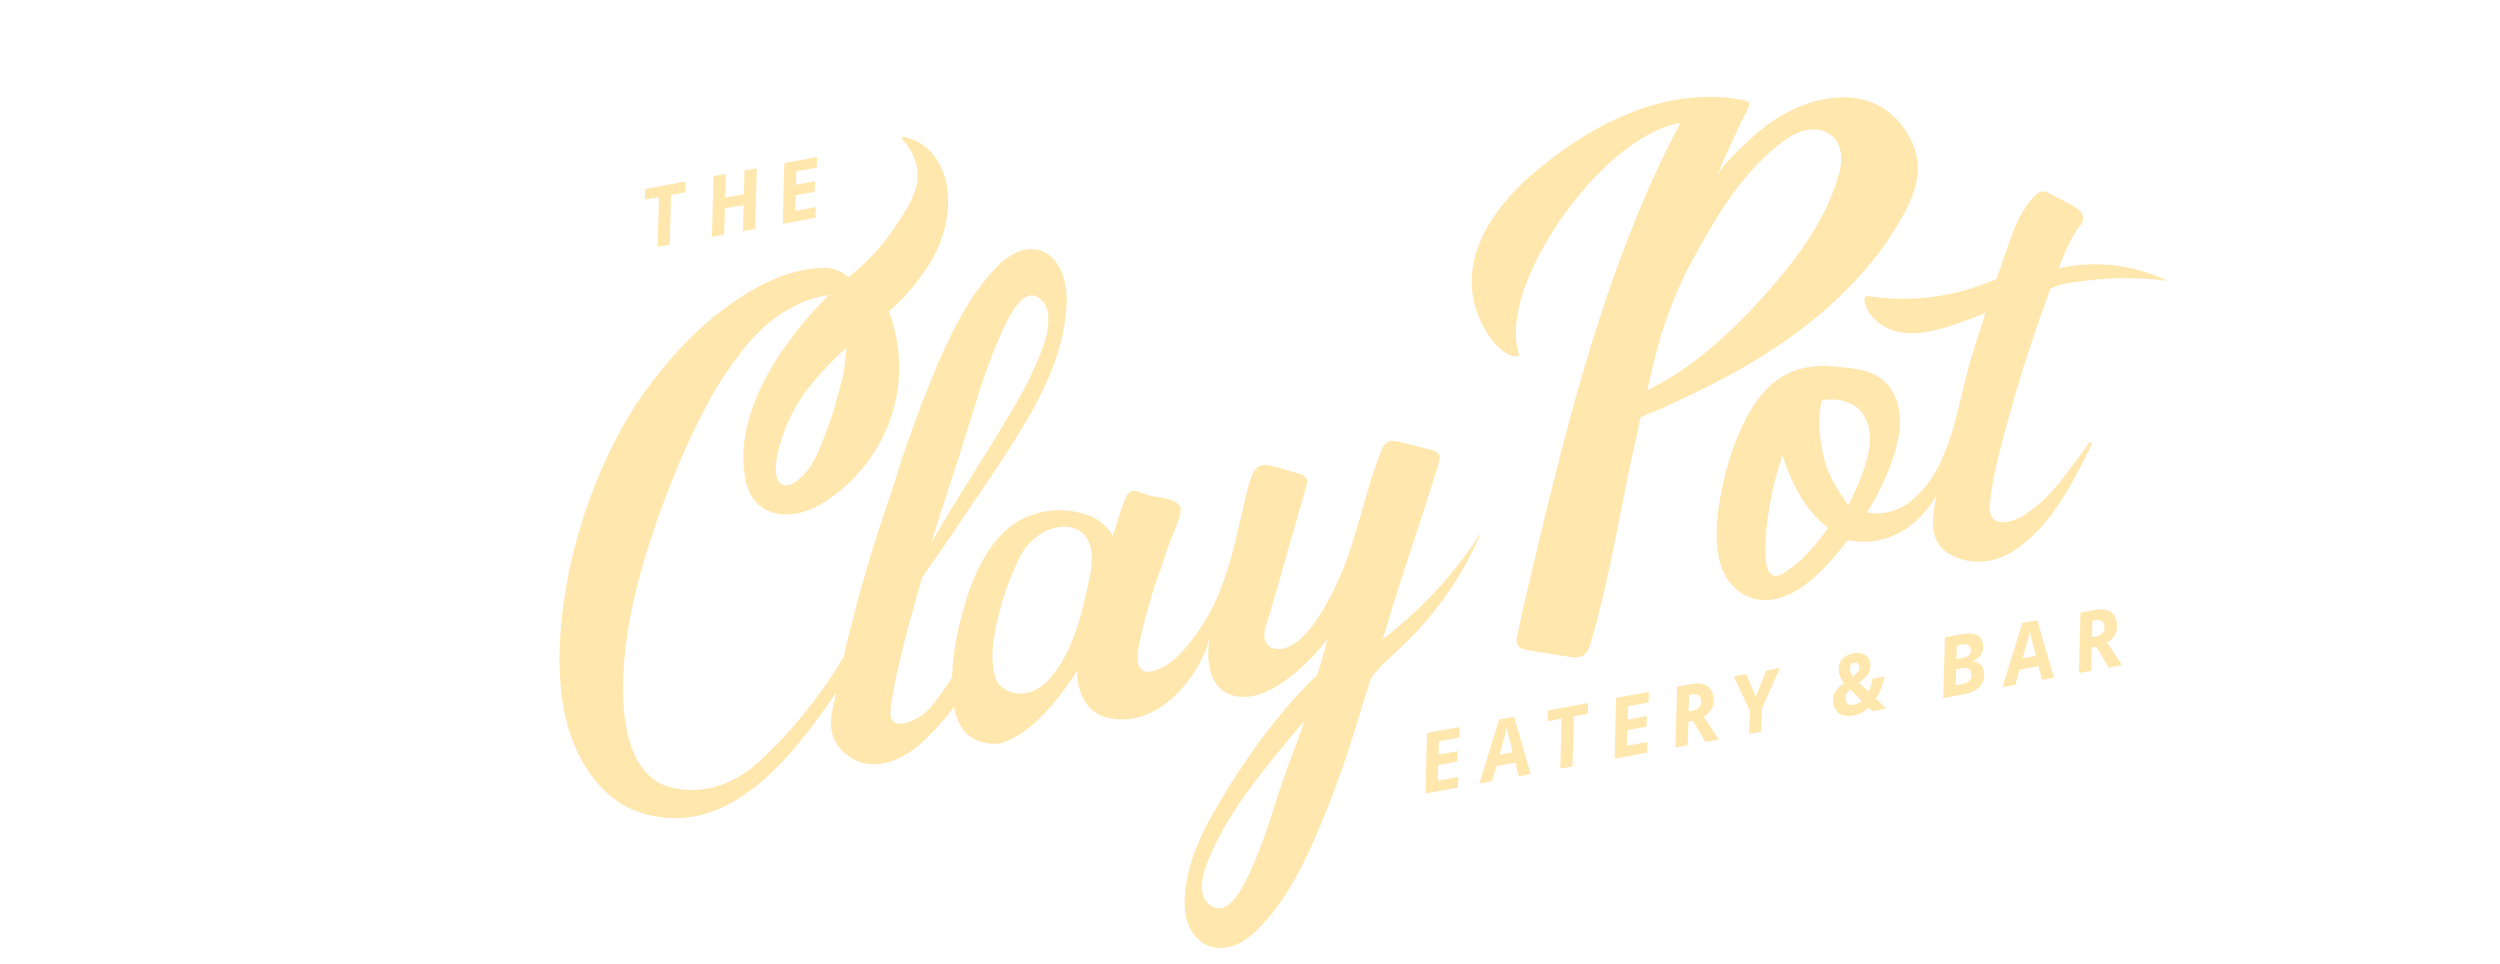
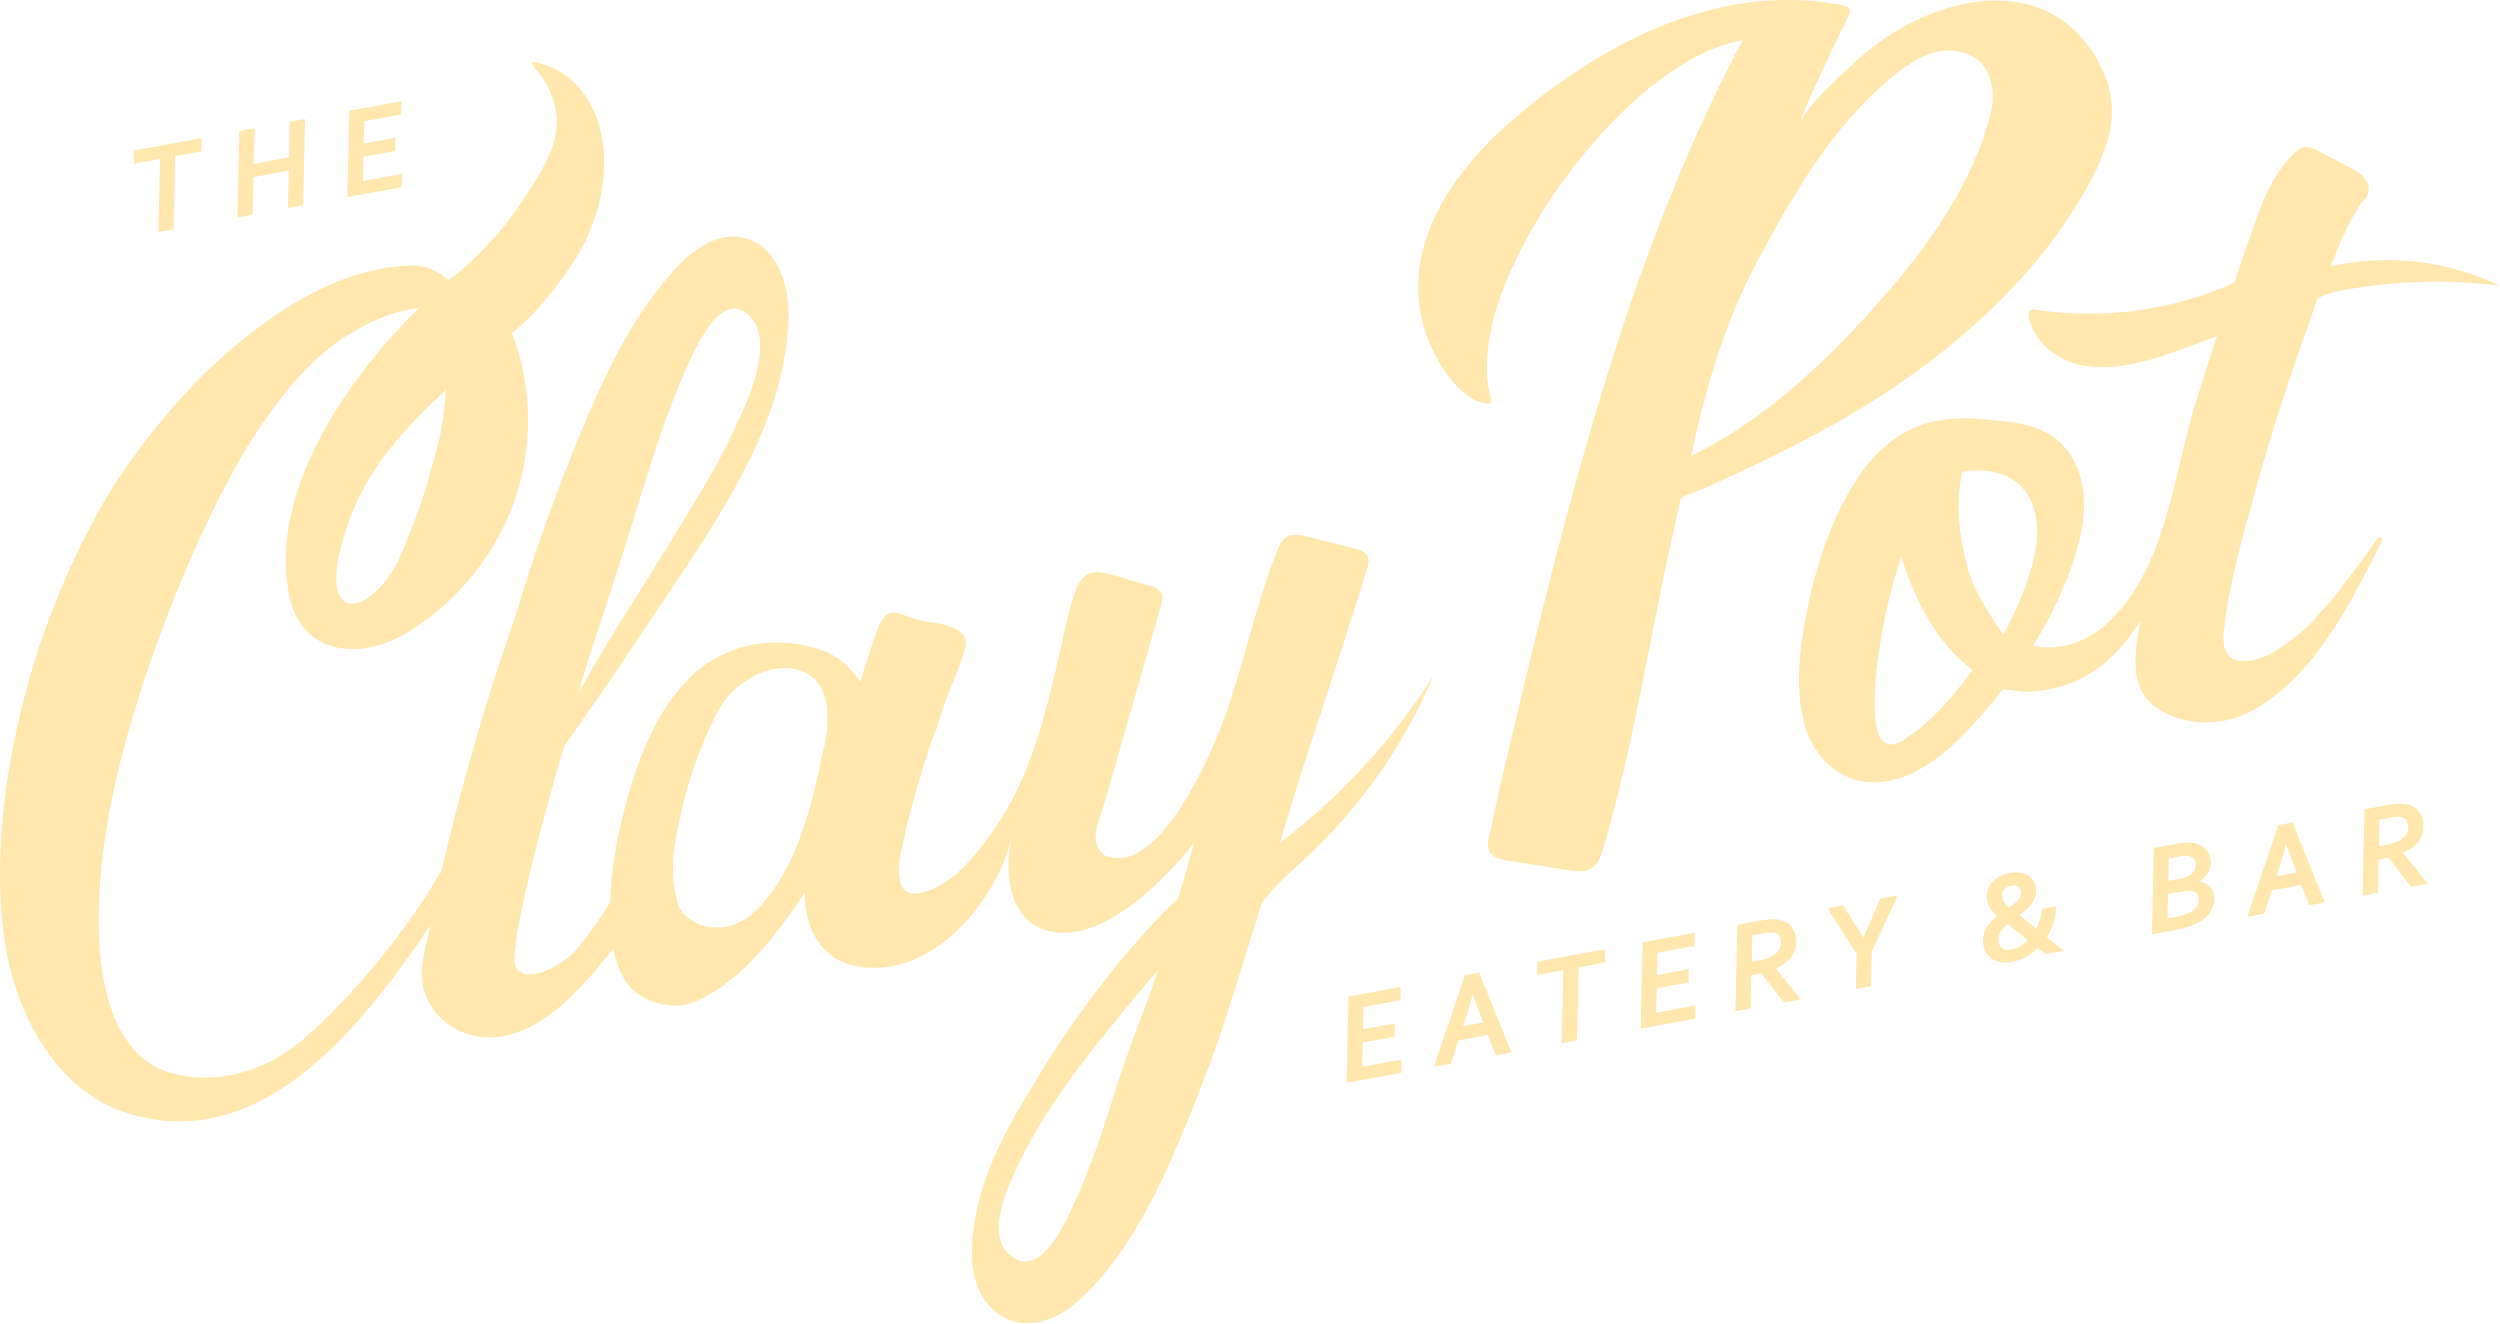
- <svg xmlns="http://www.w3.org/2000/svg" id="Layer_1" data-name="Layer 1" viewBox="0 0 1020.99 393.51">
+ <svg xmlns="http://www.w3.org/2000/svg" id="Layer_1" data-name="Layer 1" viewBox="0 0 656.7 347.58">
  <defs>
-     <style>.cls-1{font-size:34px;font-family:Corbel-BoldItalic, Corbel;font-weight:700;font-style:italic;}.cls-1,.cls-2{fill:#ffe7ad;}</style>
+     <style>.cls-1{fill:#ffe7ad;}</style>
  </defs>
-   <text class="cls-1" transform="matrix(0.98, -0.18, 0.18, 0.98, 581.27, 324.23)">E</text>
-   <text class="cls-1" transform="translate(606.16 319.64) rotate(-10.44)">A</text>
-   <text class="cls-1" transform="translate(632.88 314.71) rotate(-10.44)">T</text>
-   <text class="cls-1" transform="translate(658.51 309.99) rotate(-10.44)">E</text>
-   <text class="cls-1" transform="translate(683.41 305.4) rotate(-10.44)">R</text>
-   <text class="cls-1" transform="matrix(0.98, -0.18, 0.18, 0.98, 709.43, 300.61)">Y</text>
-   <text class="cls-1" transform="translate(735.11 295.87) rotate(-10.44)"> </text>
-   <text class="cls-1" transform="translate(748.68 293.37) rotate(-10.44)">&amp;</text>
-   <text class="cls-1" transform="translate(779.2 287.75) rotate(-10.44)"> </text>
-   <text class="cls-1" transform="translate(792.78 285.24) rotate(-10.44)">B</text>
-   <text class="cls-1" transform="translate(819.81 280.26) rotate(-10.44)">A</text>
-   <text class="cls-1" transform="matrix(0.98, -0.18, 0.18, 0.98, 848.16, 275.04)">R</text>
-   <text class="cls-1" transform="matrix(0.98, -0.18, 0.18, 0.98, 264.24, 101.62)">T</text>
-   <text class="cls-1" transform="translate(289.89 96.89) rotate(-10.44)">H</text>
-   <text class="cls-1" transform="translate(318.82 91.56) rotate(-10.44)">E</text>
-   <path class="cls-2" d="M406.58,371c2.65-8.86,4.5-15.14,7.73-24.92q6.36-19.24,12.52-38.58,1.37-4.26,2.67-8.55a4.66,4.66,0,0,0,.24-3c-.52-1.42-2.2-2-3.68-2.34l-12.42-3.13c-1.72-.43-3.66-.84-5.19.05a6.77,6.77,0,0,0-2.48,3.56c-5.72,14.18-8.66,29.34-13.83,43.74-3.3,9.2-16.79,41.22-30.76,36.76-2-.63-3.13-2.85-3.17-4.94-.06-3,1.5-6.32,2.3-9.2,1.09-3.89,2.23-7.77,3.34-11.66q3.33-11.65,6.67-23.31,2.36-8.26,4.73-16.54c.37-1.29.71-2.77,0-3.9a4.77,4.77,0,0,0-2.86-1.63l-9.08-2.62c-7.34-2.13-9.55-1.38-12.45,11-4.5,19.08-7.91,39.44-19.49,55.84-4.6,6.51-11,14.83-19.25,16.52-7.36,1.51-5.71-7.82-4.79-12.17,1.36-6.44,3.15-12.81,5-19.12.74-2.51,1.56-5,2.37-7.47.74-2.26,1.65-3.65,2.11-5.85.19-.63.42-1.32.68-2,1.11-3.89,2.95-8,4.49-12,.64-1.67,1.23-3.32,1.7-4.95.37-1.3.71-2.78,0-3.91-2.41-3.67-9.1-3.27-12.81-4.49-5-1.62-7.45-3.87-9.94,2.62-1.38,3.59-3,8.75-4.62,14.19.25-.87-3.21-4.3-3.81-4.89a17.72,17.72,0,0,0-6.78-3.93C272.92,316,259.28,319,250.19,329c-8.63,9.42-13,22.27-16.08,34.43a109,109,0,0,0-3.42,23.12,119,119,0,0,1-8.24,11.7,21.46,21.46,0,0,1-11.19,7.11c-4.33.88-6-1.48-5.74-4.54.41-8.7,6.08-31.62,13-55.11q10.52-14.93,20.65-30.14c7.9-11.77,16.05-23.46,23.08-35.78,6.87-12,12.66-25,14.59-38.85.81-5.82,1.18-11.8-.54-17.51-1.52-5.06-4.8-9.93-10.18-11.32-6.76-1.76-13,2.52-17.5,7.17A94,94,0,0,0,236.15,236c-7.3,12.14-12.66,25.46-17.76,38.64q-6.93,17.9-12.45,36.3a644.91,644.91,0,0,0-19.6,67.46c-.47.65-.06-.05-.47.65-8.75,15-22.79,32.27-35.65,43.36-9.65,8.33-22.88,12.73-35.78,8.7-7.66-2.39-12.43-9.36-14.82-16.46-2.81-8.32-3.47-17.27-3.28-26,.47-20.8,5.64-41.62,12.22-61.26,9.3-27.8,21.48-53.42,30.64-66.29,7.57-11.12,15.3-19.82,25.61-25.31a43.79,43.79,0,0,1,15.62-5.36c-15.53,15.24-40.63,46.9-33.82,76.61,1.7,7.2,6.78,12.38,14.7,12.92,6.43.71,14.11-2.39,19.83-6.72A66.71,66.71,0,0,0,205,282.55a64.28,64.28,0,0,0-.13-45.51c6.23-5,11.24-11.39,15.71-17.93,8.55-12.47,12.71-32.91,2.52-45.8a21.1,21.1,0,0,0-6.26-5.33,19.06,19.06,0,0,0-3.29-1.41c-1.93-.63-4.91-1.69-2.41,1.17,4.08,4.67,6.48,11.2,5.19,17.35-1.43,6.81-5.8,12.8-9.56,18.5a86,86,0,0,1-18.46,19.59c-2.59-2.26-6.3-4.16-10.22-3.83-15.67.42-30.11,8.49-43.45,19C121.6,248.76,110.38,262,101.4,275.43,93.74,287.2,85.94,303.35,80.18,321c-9.89,30.77-13.3,65.34-5.49,88.54,4.7,14,14,27.41,28.52,32.2,35.78,11.77,62.28-22.67,80.3-49.17-1.25,5.69-3.43,12.13-1.47,17.89a17.54,17.54,0,0,0,11.5,10.84c10,2.93,19.6-2.94,26.54-9.67a109.34,109.34,0,0,0,11.35-12.9c.84,3.76,2.66,9.12,6,11.53,3.94,3.11,10.54,4.46,15,2.65a35.55,35.55,0,0,0,4.91-2.51c7.55-4.26,15.38-13.08,22.56-23.58l2.06-3.14a11.57,11.57,0,0,0,0,3.95c1.08,7.56,4.92,13.84,12.62,15.55,20.1,4.45,37.53-16.56,41.65-34-1.91,8.09-1.44,20.45,7.52,24.23,4.06,1.71,8.76,1.38,12.92-.07,8.47-3,15.94-9.67,22-16.09,1.93-2.05,3.74-4.2,5.45-6.41-1.29,4.7-2.71,9.6-4.19,14.53-.19.64-1.6,1.6-2.09,2.09-.83.85-1.67,1.7-2.49,2.56-1.64,1.71-3.26,3.43-4.85,5.19-12.89,14.31-23.63,30.25-33.2,46.91-5.31,9.23-9.85,19.78-11.2,30.41-.62,5-.79,10.18,1.11,15,1.69,4.29,5.13,8.35,10.55,9.33,6.81,1.25,12.93-2.66,17.25-6.82a83.37,83.37,0,0,0,11.93-14.82c6.9-10.7,11.81-22.34,16.48-33.85q6.33-15.63,11.25-31.64c2.33-7.57,4.71-15.12,7.05-22.68l0-.06c3.33-4.73,7.84-8.47,12.07-12.42a139.55,139.55,0,0,0,33.13-47.48A169.75,169.75,0,0,1,406.58,371ZM224.65,323.74c4.41-13.59,8.84-26.84,13-40.49,3.76-12.31,7.62-24.86,12.88-36.6,2.4-5.34,9.67-22.61,17.36-13.39,4.34,5.2,1.28,15.17-.86,20.62a170.19,170.19,0,0,1-12.21,24.28c-5.32,8.95-10.8,17.81-16.35,26.63-5,7.91-11.61,18.65-16.19,26.78C222.37,331.27,224.65,323.76,224.65,323.74Zm-37-71.85c-.39,1.68-.53,6.06-1,8.39-.7,5.49-2.52,10.42-3.87,15.81-1.26,4.75-6.42,18.5-8.6,22.3-7.77,13.36-20,14.83-13.74-7a67.45,67.45,0,0,1,10.65-21.72A121.92,121.92,0,0,1,187.69,251.89Zm99.19,94c-3,14.27-7,32.85-18.52,43.43-5.24,4.81-13.32,5.48-18.44.18a7.11,7.11,0,0,1-1.52-3c-2.15-7.26-1.05-14.61.54-21.88a118.64,118.64,0,0,1,8.86-25.94c2.35-4.91,4.89-8.09,9.69-11,6.06-3.65,14.33-3.9,18.18,1.83C288.29,333.58,288.19,339.57,286.88,345.86Zm76.93,88.86c-3.36,10.71-6.8,21.63-11.67,31.91-2.22,4.68-8.92,19.78-16.91,12.16-4.51-4.3-1.78-13,.18-17.73,7.22-17.54,18.87-32.26,30.85-46.74,2-2.46,4.08-4.9,6.12-7.36.72-.86,2.11-2,2.47-3.11C370.89,415.69,367.54,422.84,363.81,434.72Z" transform="translate(158.12 -109.96)" />
-   <path class="cls-2" d="M520.17,282.53Z" transform="translate(158.12 -109.96)" />
-   <polygon class="cls-2" points="678.28 172.57 678.28 172.57 678.28 172.57 678.28 172.57" />
-   <path class="cls-2" d="M622.51,167.56c-13.58-27.81-46.37-18.87-64.48-2-4.83,4.5-13,11.47-15.5,17.49,4-9.85,8.64-19.53,13.51-29.56.8-2-.47-2.31-2.67-2.76-32.82-5.92-63.62,11.23-85.85,30.53-16.88,14.6-28.12,33.15-23.58,52.39,2.48,10.63,10.39,21.35,16.82,21.84,3.7.44-1.28-1.85.67-15.79,3.63-27.84,38-74.61,66.77-79.6-26,48.58-41.78,105.36-54.42,156.87-4.08,16.61-5.83,24.68-9.5,39.74,0,.19-.1.38-.15.55-.08.38-.17.76-.25,1.14q0,.06,0,.15-1.2,5.4-2.34,10.83a5.87,5.87,0,0,0,0,3.73c.81,1.71,3,2.21,4.85,2.5q7.94,1.28,15.87,2.52c2.19.34,4.66.63,6.47-.65,1.51-1.07,2.17-2.95,2.7-4.73,8.37-28.11,12.47-57.35,19.07-85.89,0,0,1.3-6.15,1.3-6.16.19-.8,5.81-2.64,6.71-3.05,2.32-1.06,4.65-2.13,7-3.21,4.62-2.15,9.23-4.35,13.79-6.65a262.39,262.39,0,0,0,24.94-14.09c15.45-10,30-22.11,41.72-36.41a122.41,122.41,0,0,0,9.37-13c3.75-6,7.41-12.44,9-19.13A25.54,25.54,0,0,0,622.51,167.56Zm-31.16,18.38c-6,17.13-17.61,32.16-29.61,45.44-13.3,14.71-29,29.23-47.07,37.9,3.81-18.46,9.1-36.06,18.2-52.73,9.46-17.32,19.13-34.08,34.59-46.8,3.27-2.7,6.81-5.25,10.9-6.38s8.85-.6,11.95,2.29c3.8,3.53,4.15,9.51,2.81,14.51C592.61,182.12,592,184,591.35,185.94Z" transform="translate(158.12 -109.96)" />
-   <path class="cls-2" d="M705.2,199.08c-.3.36-.6.72-.88,1.08A2.9,2.9,0,0,0,705.2,199.08Z" transform="translate(158.12 -109.96)" />
-   <path class="cls-2" d="M663.33,276.66c3.65-13.34,8-26.45,12.59-39.49,1.25-3.13,2.09-6,3.21-9.15,3-1.87,6.78-2.29,10.24-2.83q6.24-1,12.54-1.37a132.47,132.47,0,0,1,25.18.83,68.2,68.2,0,0,0-44.48-5.12c-.25.32.22-.32,0,0,2.47-6.35,4.6-11.57,8.32-17a.19.19,0,0,0,0-.1.17.17,0,0,0,.1,0,4.14,4.14,0,0,0,1-5.34c-1-1.79-3-2.84-4.84-3.79L679,189.06a5.41,5.41,0,0,0-3.38-.89,5,5,0,0,0-2.33,1.4c-5.2,4.79-8.06,11.49-10.37,18-1.91,5.4-3.83,10.81-5.65,16.25-.42.21-.86.4-1.29.59a93.43,93.43,0,0,1-50.95,6.5,1.8,1.8,0,0,0-1.15.07c-.65.34-.66,1.25-.52,2,1,5.06,4.94,9,9.48,11.08,4.84,2.26,10.47,2.28,15.65,1.48a71.36,71.36,0,0,0,12.32-3.3c2.38-.82,4.75-1.69,7.11-2.58,1.19-.44,2.36-.89,3.54-1.34.16-.06.67-.3,1.3-.61-1.87,5.84-3.76,11.67-5.58,17.53-6.09,19.57-7.77,45.48-24.89,59.4-4.66,3.79-11.87,6.08-17.83,4.49,5.71-9.24,10.78-20.07,12.79-30.82,1.55-8.37.15-18.15-7-23.59-5.34-4.06-12.22-4.43-18.67-5a40.47,40.47,0,0,0-14.55.88c-8.55,2.41-14.66,8.16-19.3,15.51-5.65,8.94-9.32,19.15-11.73,29.41-2.46,11-4.64,23.57-1.51,34.71,2.08,7.41,8.19,13.84,16.07,14.71,14.69,1.64,27.79-13.89,35.76-24.21.19-.25,5.2.52,5.85.52a33.6,33.6,0,0,0,5.84-.48c11-1.86,19.09-9,24.68-18.32-.22,1.15-.42,2.31-.61,3.46-1.44,8.59-1.71,16.77,7.46,21.11,7.9,3.73,16.62,2.86,24-1.66,15.6-9.52,24.7-28,32.55-43.81a.69.69,0,0,0-1.24-.56c-.51.72-1.24,1.88-1.74,2.6-2.86,4-5.83,7.64-8.73,11.66-1.74,2.41-3.75,4.32-5.67,6.6a24.46,24.46,0,0,1-2.63,2.66,51,51,0,0,1-8.4,6.34c-3.67,2.08-11.32,4.73-13-1.31a11.25,11.25,0,0,1-.15-4C655.83,302.54,659.89,289.26,663.33,276.66Zm-91.83,66.5c-2.5,2-4.59,2.4-5.85,1.56-4.82-2.28-2.18-21.39-1.51-25.16a138.74,138.74,0,0,1,5.67-23.74c4.1,13,10.13,23,17.9,29.08.06.35.41.28.83.56C583.77,332.26,577.6,339.35,571.5,343.16Zm32.67-45a83.66,83.66,0,0,1-5.43,14c-1.16,2.43-2,4.15-2,4.15s-7.42-9.73-9.46-17.39c-2.23-8.36-3.36-16.86-1.43-25.42,6-1.21,13.29.25,16.84,5.52,2.61,3.86,3.22,8.79,2.65,13.41A41.77,41.77,0,0,1,604.17,298.2Z" transform="translate(158.12 -109.96)" />
-   <path class="cls-2" d="M491.1,409.23l.28-.33-.28.32Z" transform="translate(158.12 -109.96)" />
-   <path class="cls-2" d="M491.39,408.89c.07-.08.14-.15.2-.23h0A2.11,2.11,0,0,0,491.39,408.89Z" transform="translate(158.12 -109.96)" />
-   <path class="cls-2" d="M482.48,417.43l0,0-.06,0Z" transform="translate(158.12 -109.96)" />
+   <path class="cls-1" d="M428.18,429.8l10.3-1.9-.06,3.47L424.13,434l.5-22.67,13.69-2.53-.08,3.48-9.7,1.79-.13,5.86,8.32-1.53-.07,3.47-8.32,1.53Z" transform="translate(-70.39 -149.56)" />
+   <path class="cls-1" d="M461.26,421.41l-7.76,1.43-2,6.12-4.44.82,8.15-24.09,3.72-.69,8.47,21-4.08.75Zm-6.55-2.26,5.31-1-.87-2.27c-.71-1.81-1.32-3.51-1.83-5.08l-.1,0q-.69,2.79-1.59,5.51Z" transform="translate(-70.39 -149.56)" />
+   <path class="cls-1" d="M484.62,422.86l-4,.73.42-19.21-6.85,1.27.05-3.47L492,398.91l-.06,3.48-6.86,1.26Z" transform="translate(-70.39 -149.56)" />
+   <path class="cls-1" d="M505.43,415.56l10.3-1.9-.07,3.48-14.29,2.63.5-22.68,13.7-2.52-.09,3.47-9.7,1.79-.13,5.87,8.33-1.54-.07,3.47-8.33,1.54Z" transform="translate(-70.39 -149.56)" />
+   <path class="cls-1" d="M530.26,414.45l-4,.73.49-22.68,5.91-1.09c1-.17,1.77-.29,2.46-.35a9.49,9.49,0,0,1,1.85,0,5.89,5.89,0,0,1,3.52,1.38,5.14,5.14,0,0,1,1.58,3,7.86,7.86,0,0,1,.09,2.55,6,6,0,0,1-.77,2.3,7.27,7.27,0,0,1-1.73,2,11.43,11.43,0,0,1-2.76,1.63v.06l6.5,8.09-4.4.81-5.94-7.65-2.64.49Zm.27-12.26,1.54-.28c.73-.14,1.38-.28,1.94-.44a8.14,8.14,0,0,0,1.5-.55,5.2,5.2,0,0,0,2.2-1.83,3.52,3.52,0,0,0,.44-2.64,2.7,2.7,0,0,0-.61-1.31,2.15,2.15,0,0,0-1.34-.64,4.39,4.39,0,0,0-1,0,13.24,13.24,0,0,0-1.57.22l-2.9.53Z" transform="translate(-70.39 -149.56)" />
+   <path class="cls-1" d="M557.89,409.35l.2-9.17-7.62-12.05,4.1-.75,5.28,8.51,4.48-10.31,4.54-.84-6.8,14.79-.19,9.09Z" transform="translate(-70.39 -149.56)" />
+   <path class="cls-1" d="M605.1,382.39a5.39,5.39,0,0,1,0,2.34,6.47,6.47,0,0,1-.88,2,9.4,9.4,0,0,1-1.48,1.7c-.58.52-1.19,1-1.83,1.52l2,1.63,2.39,1.94a12.55,12.55,0,0,0,1-2.52,12.8,12.8,0,0,0,.44-2.69l3.73-.69a13.27,13.27,0,0,1-.58,4.14,16,16,0,0,1-1.85,4l1.41,1.13,1.27,1c.39.31.74.58,1.06.81l.78.59-4.88.9-.81-.64-1.17-.92a14.12,14.12,0,0,1-3.11,2.29,12.55,12.55,0,0,1-3.7,1.31,8.27,8.27,0,0,1-3,.06,6.11,6.11,0,0,1-2.23-.85,5,5,0,0,1-1.5-1.53,5.68,5.68,0,0,1-.75-1.95,6.64,6.64,0,0,1,.68-4.53,8.35,8.35,0,0,1,1.29-1.74,17,17,0,0,1,1.66-1.51,9.79,9.79,0,0,1-1.71-1.83,5.39,5.39,0,0,1-.94-2.2,5.84,5.84,0,0,1,.07-2.61,5.33,5.33,0,0,1,1.13-2.14,7,7,0,0,1,2-1.59,9.86,9.86,0,0,1,2.73-.92,8.7,8.7,0,0,1,2.46-.13,5.61,5.61,0,0,1,2,.55,4.32,4.32,0,0,1,1.46,1.22A4.44,4.44,0,0,1,605.1,382.39ZM595.38,397a2.35,2.35,0,0,0,1.12,1.76,3.2,3.2,0,0,0,2.19.25,7.61,7.61,0,0,0,2.31-.85,10.11,10.11,0,0,0,2.08-1.61l-1.38-1.11-1.38-1.1L599,393.25l-1.19-.94a12.61,12.61,0,0,0-1.12,1,6.06,6.06,0,0,0-.84,1.1,4.08,4.08,0,0,0-.46,1.2A3.26,3.26,0,0,0,595.38,397Zm1-11.66a3.11,3.11,0,0,0,.67,1.47,7.47,7.47,0,0,0,1.18,1.13c.47-.35.91-.69,1.32-1a7.64,7.64,0,0,0,1-1,4,4,0,0,0,.62-1.11,2.41,2.41,0,0,0,.07-1.23,1.56,1.56,0,0,0-.87-1.27,2.67,2.67,0,0,0-1.63-.14,3,3,0,0,0-2,1.1A2.64,2.64,0,0,0,596.37,385.31Z" transform="translate(-70.39 -149.56)" />
+   <path class="cls-1" d="M651,375.08a5.2,5.2,0,0,1-.41,3.42,7,7,0,0,1-2.48,2.61v.07a4.29,4.29,0,0,1,1.42.34,4,4,0,0,1,1.13.72,3.75,3.75,0,0,1,.8,1,4.66,4.66,0,0,1,.43,1.29,6.17,6.17,0,0,1-.61,4.12,8.33,8.33,0,0,1-3.5,3.3,15.91,15.91,0,0,1-2.57,1.07,27,27,0,0,1-3.35.82l-6.2,1.14.49-22.68,6.09-1.12a17.22,17.22,0,0,1,2.36-.28,9.57,9.57,0,0,1,1.9.09,5.59,5.59,0,0,1,3,1.36A4.71,4.71,0,0,1,651,375.08Zm-11.12,9.34-.16,6.39,2.07-.38a12.43,12.43,0,0,0,4.08-1.32,4.21,4.21,0,0,0,1.76-1.84,3.5,3.5,0,0,0,.25-2.08,2,2,0,0,0-.57-1.12,2.29,2.29,0,0,0-1.32-.54,3.92,3.92,0,0,0-.92,0c-.35,0-.79.1-1.31.2Zm2.95-4a12,12,0,0,0,1.62-.4,4.64,4.64,0,0,0,1.07-.49,3.45,3.45,0,0,0,1.34-1.46,3.23,3.23,0,0,0,.2-1.94,2,2,0,0,0-1.8-1.7,5.26,5.26,0,0,0-1-.05,11.86,11.86,0,0,0-1.39.17l-2.77.52-.14,5.88Z" transform="translate(-70.39 -149.56)" />
+   <path class="cls-1" d="M674.9,382l-7.75,1.43-2,6.12-4.44.82,8.16-24.09,3.72-.68,8.47,21-4.09.76Zm-6.54-2.25,5.31-1-.88-2.27q-1-2.73-1.83-5.08l-.1,0q-.68,2.79-1.58,5.5Z" transform="translate(-70.39 -149.56)" />
+   <path class="cls-1" d="M695,384.08l-4,.74.5-22.68,5.91-1.09c1-.18,1.77-.29,2.46-.35a10.43,10.43,0,0,1,1.85,0,5.92,5.92,0,0,1,3.52,1.38,5.2,5.2,0,0,1,1.58,3,8.47,8.47,0,0,1,.09,2.55,6.14,6.14,0,0,1-.77,2.3,7.44,7.44,0,0,1-1.73,2,11.29,11.29,0,0,1-2.76,1.62v.07l6.5,8.08-4.41.82-5.93-7.65-2.64.48Zm.27-12.25,1.54-.29c.72-.13,1.37-.28,1.94-.43a8.12,8.12,0,0,0,1.5-.56,5.19,5.19,0,0,0,2.2-1.83,3.5,3.5,0,0,0,.44-2.64,2.67,2.67,0,0,0-.61-1.3,2.11,2.11,0,0,0-1.34-.65,5.1,5.1,0,0,0-1.05,0c-.42,0-.94.11-1.56.22l-2.91.54Z" transform="translate(-70.39 -149.56)" />
+   <path class="cls-1" d="M116,209.76l-4,.74.43-19.21-6.86,1.27.06-3.47,17.71-3.27-.07,3.47-6.86,1.27Z" transform="translate(-70.39 -149.56)" />
+   <path class="cls-1" d="M137,192.6l9.32-1.72.2-9.34,4-.73-.49,22.68-4,.73.23-9.87L137,196.07l-.23,9.87-4,.73.49-22.68,4-.73Z" transform="translate(-70.39 -149.56)" />
+   <path class="cls-1" d="M165.73,197.13,176,195.24l-.07,3.47-14.29,2.63.5-22.68,13.7-2.52-.09,3.48-9.7,1.78-.13,5.87,8.33-1.54-.07,3.48-8.33,1.53Z" transform="translate(-70.39 -149.56)" />
+   <path class="cls-1" d="M406.58,371c2.65-8.86,4.5-15.14,7.73-24.92q6.36-19.24,12.52-38.58,1.37-4.26,2.67-8.55a4.66,4.66,0,0,0,.24-3c-.52-1.42-2.2-2-3.68-2.34l-12.42-3.13c-1.72-.43-3.66-.84-5.19.05a6.77,6.77,0,0,0-2.48,3.56c-5.72,14.18-8.66,29.34-13.83,43.74-3.3,9.2-16.79,41.22-30.76,36.76-2-.63-3.13-2.85-3.17-4.94-.06-3,1.5-6.32,2.3-9.2,1.09-3.89,2.23-7.77,3.34-11.66q3.33-11.65,6.67-23.31,2.36-8.26,4.73-16.54c.37-1.29.71-2.77,0-3.9a4.77,4.77,0,0,0-2.86-1.63l-9.08-2.62c-7.34-2.13-9.55-1.38-12.45,11-4.5,19.08-7.91,39.44-19.49,55.84-4.6,6.51-11,14.83-19.25,16.52-7.36,1.51-5.71-7.82-4.79-12.17,1.36-6.44,3.15-12.81,5-19.12.74-2.51,1.56-5,2.37-7.47.74-2.26,1.65-3.65,2.11-5.85.19-.63.42-1.32.68-2,1.11-3.89,2.95-8,4.49-12,.64-1.67,1.23-3.32,1.7-4.95.37-1.3.71-2.78,0-3.91-2.41-3.67-9.1-3.27-12.81-4.49-5-1.62-7.45-3.87-9.94,2.62-1.38,3.59-3,8.75-4.62,14.19.25-.87-3.21-4.3-3.81-4.89a17.72,17.72,0,0,0-6.78-3.93C272.92,316,259.28,319,250.19,329c-8.63,9.42-13,22.27-16.08,34.43a109,109,0,0,0-3.42,23.12,119,119,0,0,1-8.24,11.7,21.46,21.46,0,0,1-11.19,7.11c-4.33.88-6-1.48-5.74-4.54.41-8.7,6.08-31.62,13-55.11q10.52-14.93,20.65-30.14c7.9-11.77,16.05-23.46,23.08-35.78,6.87-12,12.66-25,14.59-38.85.81-5.82,1.18-11.8-.54-17.51-1.52-5.06-4.8-9.93-10.18-11.32-6.76-1.76-13,2.52-17.5,7.17A94,94,0,0,0,236.15,236c-7.3,12.14-12.66,25.46-17.76,38.64q-6.93,17.9-12.45,36.3a644.91,644.91,0,0,0-19.6,67.46c-.47.65-.06-.05-.47.65-8.75,15-22.79,32.27-35.65,43.36-9.65,8.33-22.88,12.73-35.78,8.7-7.66-2.39-12.43-9.36-14.82-16.46-2.81-8.32-3.47-17.27-3.28-26,.47-20.8,5.64-41.62,12.22-61.26,9.3-27.8,21.48-53.42,30.64-66.29,7.57-11.12,15.3-19.82,25.61-25.31a43.79,43.79,0,0,1,15.62-5.36c-15.53,15.24-40.63,46.9-33.82,76.61,1.7,7.2,6.78,12.38,14.7,12.92,6.43.71,14.11-2.39,19.83-6.72A66.71,66.71,0,0,0,205,282.55a64.28,64.28,0,0,0-.13-45.51c6.23-5,11.24-11.39,15.71-17.93,8.55-12.47,12.71-32.91,2.52-45.8a21.1,21.1,0,0,0-6.26-5.33,19.06,19.06,0,0,0-3.29-1.41c-1.93-.63-4.91-1.69-2.41,1.17,4.08,4.67,6.48,11.2,5.19,17.35-1.43,6.81-5.8,12.8-9.56,18.5a86,86,0,0,1-18.46,19.59c-2.59-2.26-6.3-4.16-10.22-3.83-15.67.42-30.11,8.49-43.45,19C121.6,248.76,110.38,262,101.4,275.43,93.74,287.2,85.94,303.35,80.18,321c-9.89,30.77-13.3,65.34-5.49,88.54,4.7,14,14,27.41,28.52,32.2,35.78,11.77,62.28-22.67,80.3-49.17-1.25,5.69-3.43,12.13-1.47,17.89a17.54,17.54,0,0,0,11.5,10.84c10,2.93,19.6-2.94,26.54-9.67a109.34,109.34,0,0,0,11.35-12.9c.84,3.76,2.66,9.12,6,11.53,3.94,3.11,10.54,4.46,15,2.65a35.55,35.55,0,0,0,4.91-2.51c7.55-4.26,15.38-13.08,22.56-23.58l2.06-3.14a11.57,11.57,0,0,0,0,3.95c1.08,7.56,4.92,13.84,12.62,15.55,20.1,4.45,37.53-16.56,41.65-34-1.91,8.09-1.44,20.45,7.52,24.23,4.06,1.71,8.76,1.38,12.92-.07,8.47-3,15.94-9.67,22-16.09,1.93-2.05,3.74-4.2,5.45-6.41-1.29,4.7-2.71,9.6-4.19,14.53-.19.64-1.6,1.6-2.09,2.09-.83.85-1.67,1.7-2.49,2.56-1.64,1.71-3.26,3.43-4.85,5.19-12.89,14.31-23.63,30.25-33.2,46.91-5.31,9.23-9.85,19.78-11.2,30.41-.62,5-.79,10.18,1.11,15,1.69,4.29,5.13,8.35,10.55,9.33,6.81,1.25,12.93-2.66,17.25-6.82a83.37,83.37,0,0,0,11.93-14.82c6.9-10.7,11.81-22.34,16.48-33.85q6.33-15.63,11.25-31.64c2.33-7.57,4.71-15.12,7.05-22.68l0-.06c3.33-4.73,7.84-8.47,12.07-12.42a139.55,139.55,0,0,0,33.13-47.48A169.75,169.75,0,0,1,406.58,371ZM224.65,323.74c4.41-13.59,8.84-26.84,13-40.49,3.76-12.31,7.62-24.86,12.88-36.6,2.4-5.34,9.67-22.61,17.36-13.39,4.34,5.2,1.28,15.17-.86,20.62a170.19,170.19,0,0,1-12.21,24.28c-5.32,8.95-10.8,17.81-16.35,26.63-5,7.91-11.61,18.65-16.19,26.78C222.37,331.27,224.65,323.76,224.65,323.74Zm-37-71.85c-.39,1.68-.53,6.06-1,8.39-.7,5.49-2.52,10.42-3.87,15.81-1.26,4.75-6.42,18.5-8.6,22.3-7.77,13.36-20,14.83-13.74-7a67.45,67.45,0,0,1,10.65-21.72A121.92,121.92,0,0,1,187.69,251.89Zm99.19,94c-3,14.27-7,32.85-18.52,43.43-5.24,4.81-13.32,5.48-18.44.18a7.11,7.11,0,0,1-1.52-3c-2.15-7.26-1.05-14.61.54-21.88a118.64,118.64,0,0,1,8.86-25.94c2.35-4.91,4.89-8.09,9.69-11,6.06-3.65,14.33-3.9,18.18,1.83C288.29,333.58,288.19,339.57,286.88,345.86Zm76.93,88.86c-3.36,10.71-6.8,21.63-11.67,31.91-2.22,4.68-8.92,19.78-16.91,12.16-4.51-4.3-1.78-13,.18-17.73,7.22-17.54,18.87-32.26,30.85-46.74,2-2.46,4.08-4.9,6.12-7.36.72-.86,2.11-2,2.47-3.11C370.89,415.69,367.54,422.84,363.81,434.72Z" transform="translate(-70.39 -149.56)" />
+   <path class="cls-1" d="M520.17,282.53Z" transform="translate(-70.39 -149.56)" />
+   <polygon class="cls-1" points="449.78 132.97 449.78 132.97 449.78 132.97 449.78 132.97" />
+   <path class="cls-1" d="M622.51,167.56c-13.58-27.81-46.37-18.87-64.48-2-4.83,4.5-13,11.47-15.5,17.49,4-9.85,8.64-19.53,13.51-29.56.8-2-.47-2.31-2.67-2.76-32.82-5.92-63.62,11.23-85.85,30.53-16.88,14.6-28.12,33.15-23.58,52.39,2.48,10.63,10.39,21.35,16.82,21.84,3.7.44-1.28-1.85.67-15.79,3.63-27.84,38-74.61,66.77-79.6-26,48.58-41.78,105.36-54.42,156.87-4.08,16.61-5.83,24.68-9.5,39.74,0,.19-.1.38-.15.55-.08.38-.17.76-.25,1.14q0,.06,0,.15-1.2,5.4-2.34,10.83a5.87,5.87,0,0,0,0,3.73c.81,1.71,3,2.21,4.85,2.5q7.94,1.28,15.87,2.52c2.19.34,4.66.63,6.47-.65,1.51-1.07,2.17-2.95,2.7-4.73,8.37-28.11,12.47-57.35,19.07-85.89,0,0,1.3-6.15,1.3-6.16.19-.8,5.81-2.64,6.71-3.05,2.32-1.06,4.65-2.13,7-3.21,4.62-2.15,9.23-4.35,13.79-6.65a262.39,262.39,0,0,0,24.94-14.09c15.45-10,30-22.11,41.72-36.41a122.41,122.41,0,0,0,9.37-13c3.75-6,7.41-12.44,9-19.13A25.54,25.54,0,0,0,622.51,167.56Zm-31.16,18.38c-6,17.13-17.61,32.16-29.61,45.44-13.3,14.71-29,29.23-47.07,37.9,3.81-18.46,9.1-36.06,18.2-52.73,9.46-17.32,19.13-34.08,34.59-46.8,3.27-2.7,6.81-5.25,10.9-6.38s8.85-.6,11.95,2.29c3.8,3.53,4.15,9.51,2.81,14.51C592.61,182.12,592,184,591.35,185.94Z" transform="translate(-70.39 -149.56)" />
+   <path class="cls-1" d="M705.2,199.08c-.3.36-.6.72-.88,1.08A2.9,2.9,0,0,0,705.2,199.08Z" transform="translate(-70.39 -149.56)" />
+   <path class="cls-1" d="M663.33,276.66c3.65-13.34,8-26.45,12.59-39.49,1.25-3.13,2.09-6,3.21-9.15,3-1.87,6.78-2.29,10.24-2.83q6.24-1,12.54-1.37a132.47,132.47,0,0,1,25.18.83,68.2,68.2,0,0,0-44.48-5.12c-.25.32.22-.32,0,0,2.47-6.35,4.6-11.57,8.32-17a.19.19,0,0,0,0-.1.17.17,0,0,0,.1,0,4.14,4.14,0,0,0,1-5.34c-1-1.79-3-2.84-4.84-3.79L679,189.06a5.41,5.41,0,0,0-3.38-.89,5,5,0,0,0-2.33,1.4c-5.2,4.79-8.06,11.49-10.37,18-1.91,5.4-3.83,10.81-5.65,16.25-.42.21-.86.4-1.29.59a93.43,93.43,0,0,1-50.95,6.5,1.8,1.8,0,0,0-1.15.07c-.65.34-.66,1.25-.52,2,1,5.06,4.94,9,9.48,11.08,4.84,2.26,10.47,2.28,15.65,1.48a71.36,71.36,0,0,0,12.32-3.3c2.38-.82,4.75-1.69,7.11-2.58,1.19-.44,2.36-.89,3.54-1.34.16-.06.67-.3,1.3-.61-1.87,5.84-3.76,11.67-5.58,17.53-6.09,19.57-7.77,45.48-24.89,59.4-4.66,3.79-11.87,6.08-17.83,4.49,5.71-9.24,10.78-20.07,12.79-30.82,1.55-8.37.15-18.15-7-23.59-5.34-4.06-12.22-4.43-18.67-5a40.47,40.47,0,0,0-14.55.88c-8.55,2.41-14.66,8.16-19.3,15.51-5.65,8.94-9.32,19.15-11.73,29.41-2.46,11-4.64,23.57-1.51,34.71,2.08,7.41,8.19,13.84,16.07,14.71,14.69,1.64,27.79-13.89,35.76-24.21.19-.25,5.2.52,5.85.52a33.6,33.6,0,0,0,5.84-.48c11-1.86,19.09-9,24.68-18.32-.22,1.15-.42,2.31-.61,3.46-1.44,8.59-1.71,16.77,7.46,21.11,7.9,3.73,16.62,2.86,24-1.66,15.6-9.52,24.7-28,32.55-43.81a.69.69,0,0,0-1.24-.56c-.51.72-1.24,1.88-1.74,2.6-2.86,4-5.83,7.64-8.73,11.66-1.74,2.41-3.75,4.32-5.67,6.6a24.46,24.46,0,0,1-2.63,2.66,51,51,0,0,1-8.4,6.34c-3.67,2.08-11.32,4.73-13-1.31a11.25,11.25,0,0,1-.15-4C655.83,302.54,659.89,289.26,663.33,276.66Zm-91.83,66.5c-2.5,2-4.59,2.4-5.85,1.56-4.82-2.28-2.18-21.39-1.51-25.16a138.74,138.74,0,0,1,5.67-23.74c4.1,13,10.13,23,17.9,29.08.06.35.41.28.83.56C583.77,332.26,577.6,339.35,571.5,343.16Zm32.67-45a83.66,83.66,0,0,1-5.43,14c-1.16,2.43-2,4.15-2,4.15s-7.42-9.73-9.46-17.39c-2.23-8.36-3.36-16.86-1.43-25.42,6-1.21,13.29.25,16.84,5.52,2.61,3.86,3.22,8.79,2.65,13.41A41.77,41.77,0,0,1,604.17,298.2Z" transform="translate(-70.39 -149.56)" />
+   <path class="cls-1" d="M491.1,409.23l.28-.33-.28.32Z" transform="translate(-70.39 -149.56)" />
+   <path class="cls-1" d="M491.39,408.89c.07-.08.14-.15.2-.23h0A2.11,2.11,0,0,0,491.39,408.89Z" transform="translate(-70.39 -149.56)" />
+   <path class="cls-1" d="M482.48,417.43l0,0-.06,0Z" transform="translate(-70.39 -149.56)" />
</svg>
